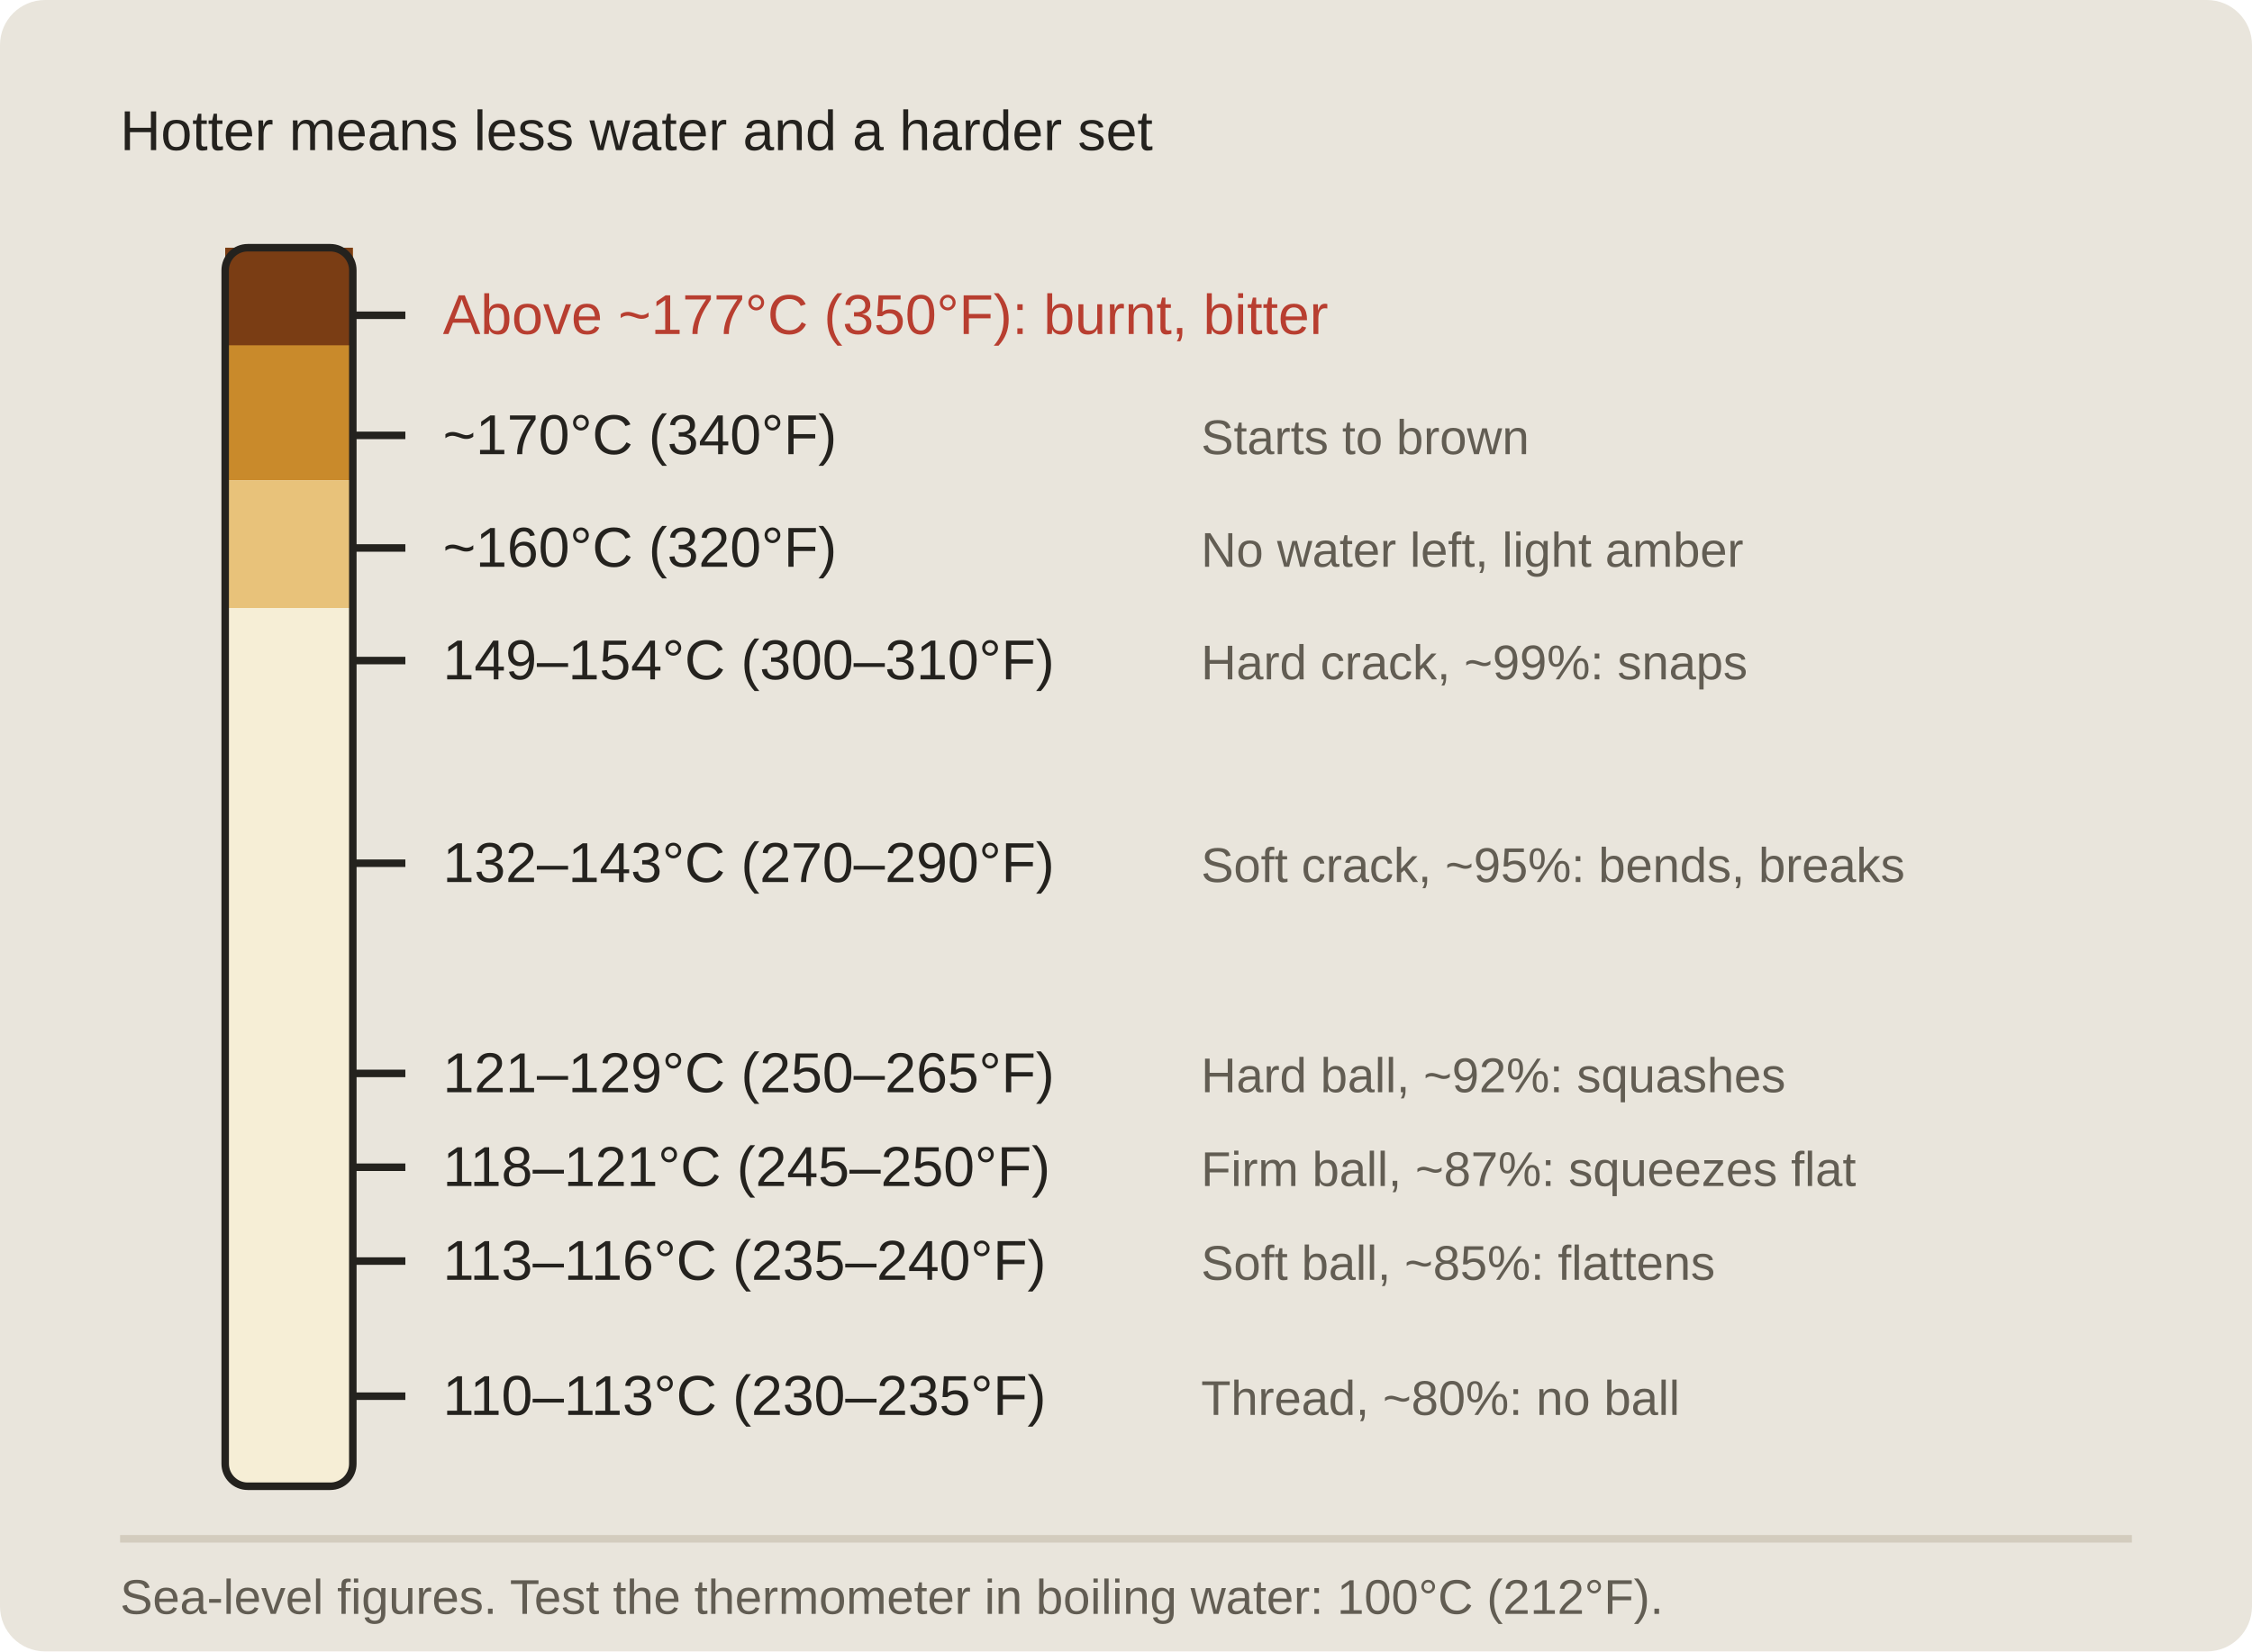
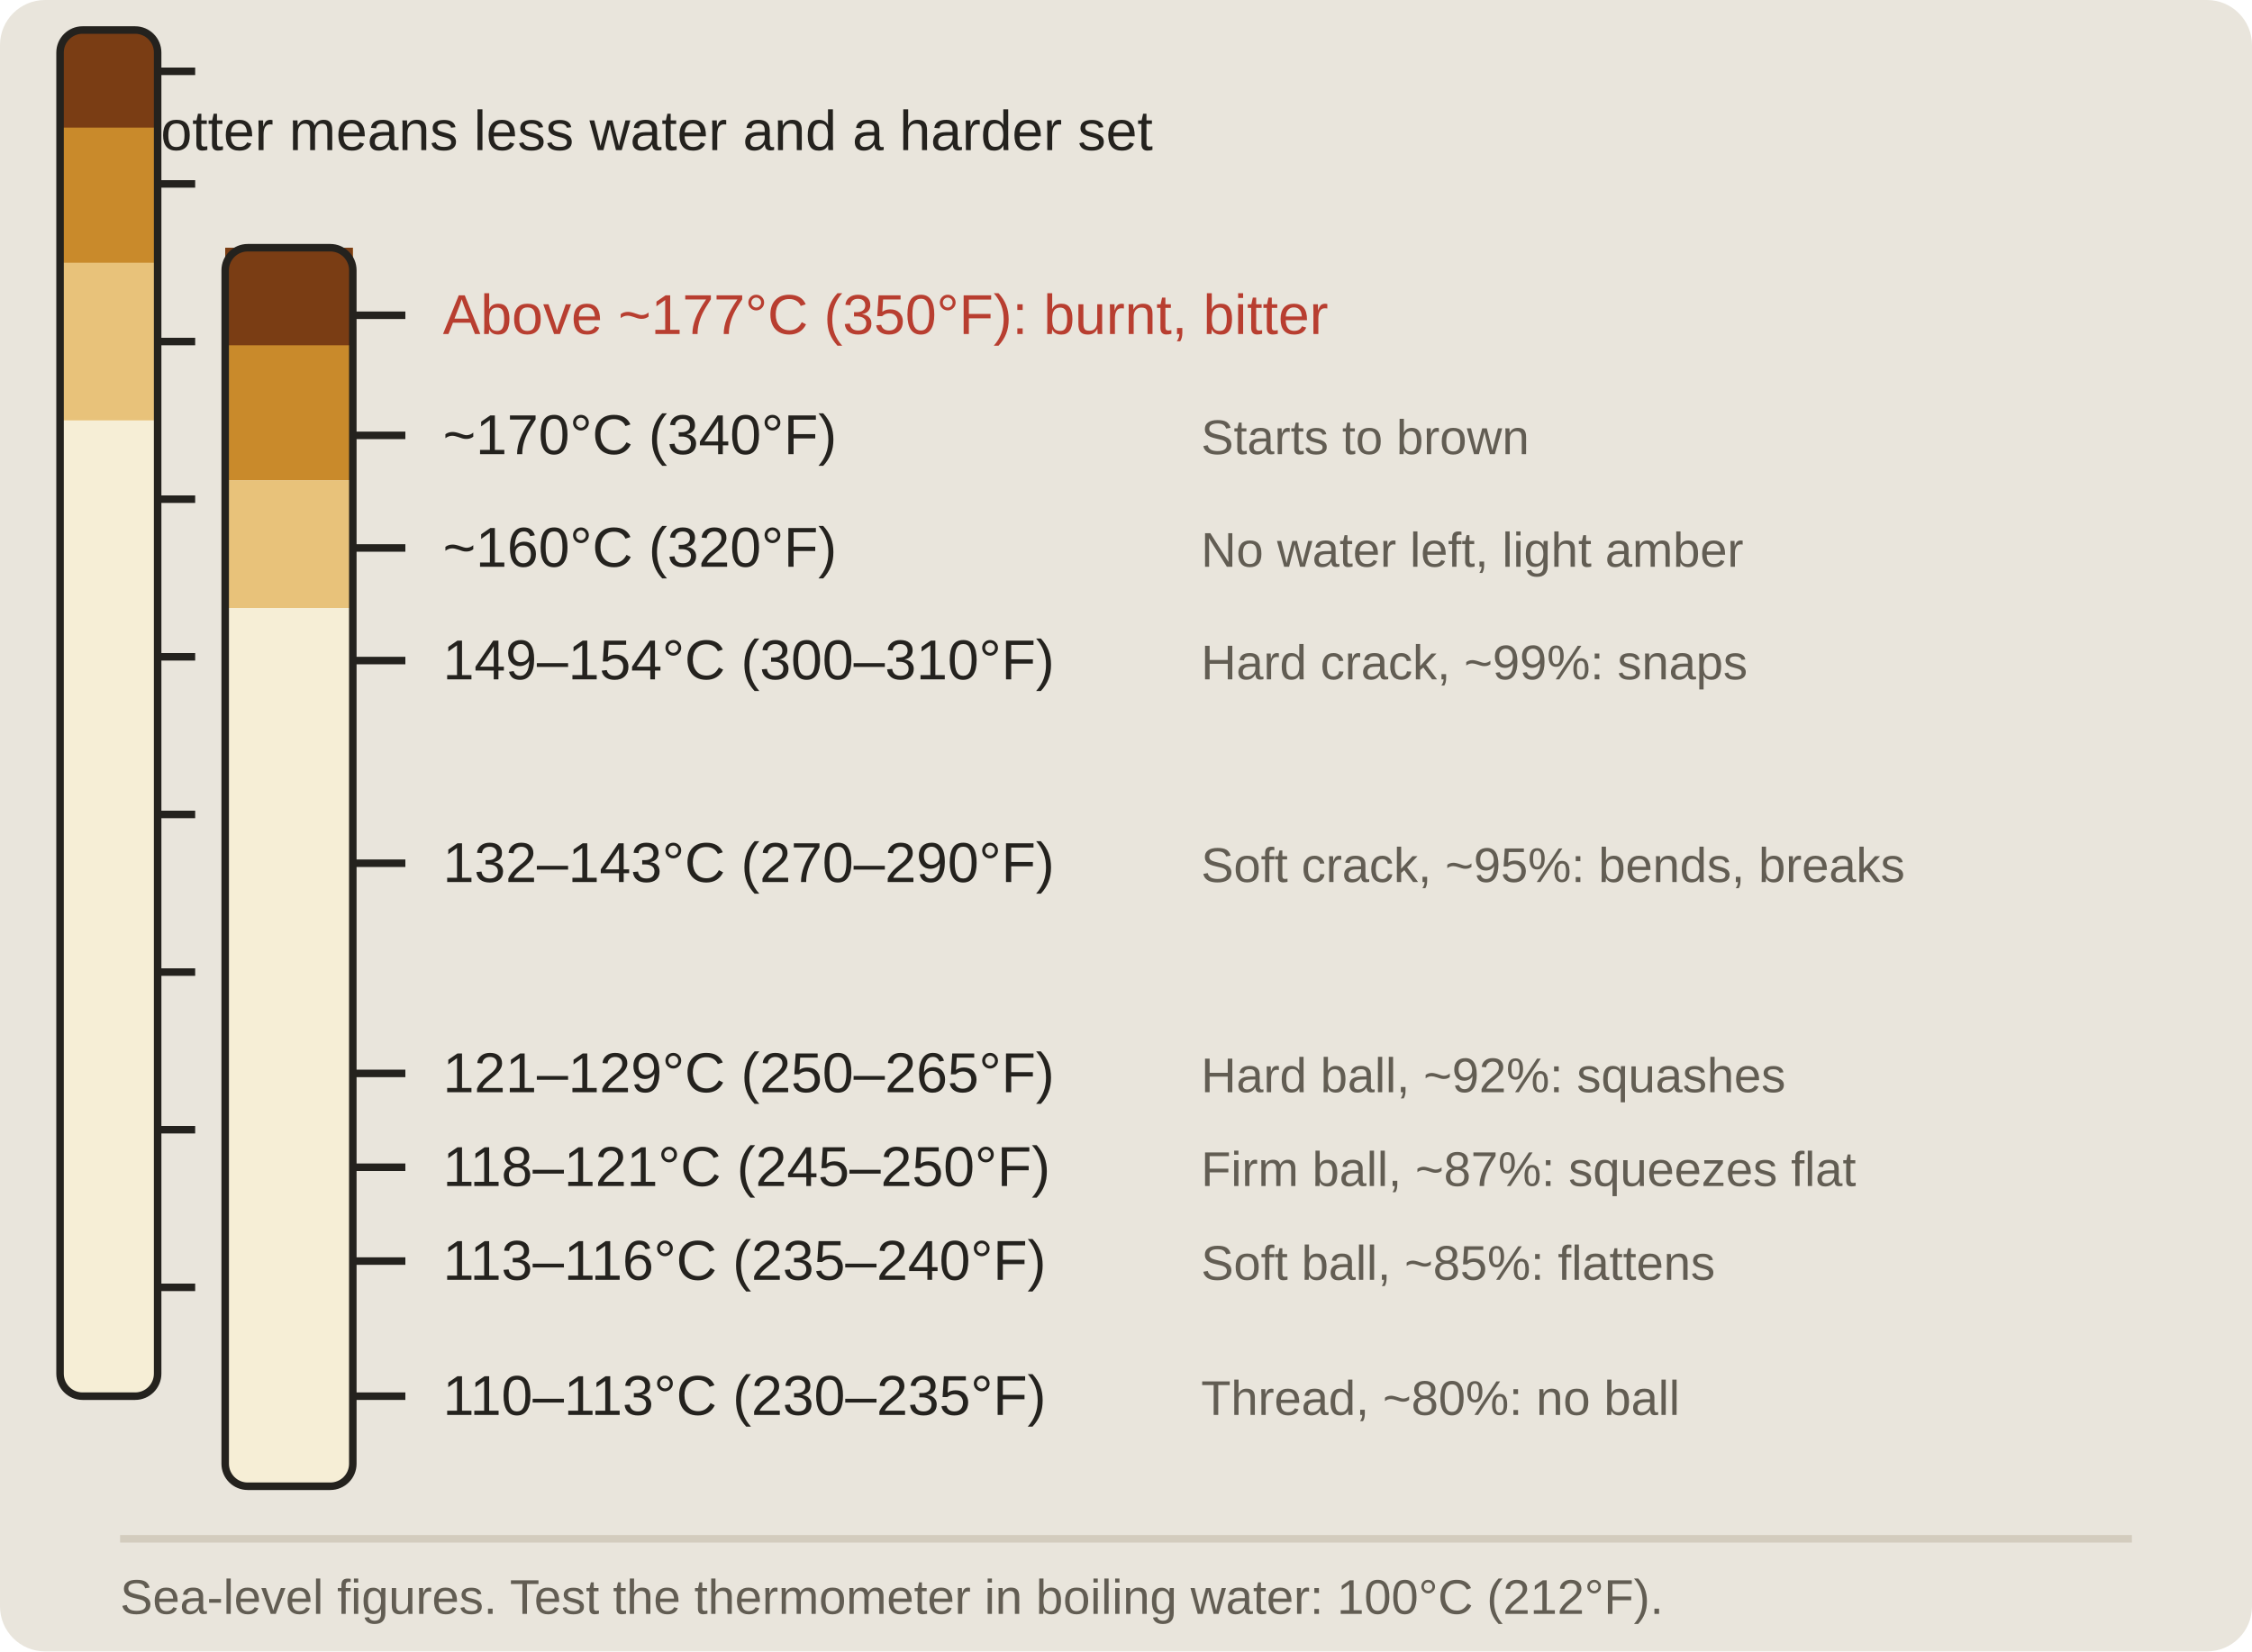
- <svg xmlns="http://www.w3.org/2000/svg" viewBox="0 0 600 440" role="img" aria-labelledby="t d">
+ <svg xmlns="http://www.w3.org/2000/svg" viewBox="0 0 600 440" role="img" aria-labelledby="t d" data-narrow="340 380">
  <style>
    .bg { fill: var(--surface, #e9e5dc); }
    .tube { fill: none; stroke: var(--text, #24221e); stroke-width: 2; }
    .tick { stroke: var(--text, #24221e); stroke-width: 2; }
    .label { font: 15px "Helvetica Neue", Arial, "Source Han Sans SC", sans-serif; fill: var(--text, #24221e); }
    .muted { fill: var(--muted, #625d53); font-size: 13px; }
    .strong { fill: var(--primary, #b83e30); }
    .border { stroke: var(--border, #d3ccbe); stroke-width: 2; fill: none; }
  </style>
  <rect class="bg" width="600" height="440" rx="12" />
-   <text class="label" x="32" y="40">Hotter means less water and a harder set</text>
-   <rect x="60" y="66" width="34" height="330" rx="6" fill="#f6eed6" />
-   <rect x="60" y="66" width="34" height="62" fill="#c98a2b" />
-   <rect x="60" y="66" width="34" height="26" fill="#7a3d14" />
-   <rect x="60" y="128" width="34" height="34" fill="#e8c27a" />
-   <rect class="tube" x="60" y="66" width="34" height="330" rx="6" />
-   <g class="tick">
-     <path d="M94 372 h14 M94 336 h14 M94 311 h14 M94 286 h14 M94 230 h14 M94 176 h14 M94 146 h14 M94 116 h14 M94 84 h14" />
+   <g class="lead">
+     <text class="label" x="32" y="40">Hotter means less water and a harder set</text>
  </g>
-   <text class="label" x="118" y="377">110–113°C (230–235°F)</text>
-   <text class="label muted" x="320" y="377">Thread, ~80%: no ball</text>
-   <text class="label" x="118" y="341">113–116°C (235–240°F)</text>
-   <text class="label muted" x="320" y="341">Soft ball, ~85%: flattens</text>
-   <text class="label" x="118" y="316">118–121°C (245–250°F)</text>
-   <text class="label muted" x="320" y="316">Firm ball, ~87%: squeezes flat</text>
-   <text class="label" x="118" y="291">121–129°C (250–265°F)</text>
-   <text class="label muted" x="320" y="291">Hard ball, ~92%: squashes</text>
-   <text class="label" x="118" y="235">132–143°C (270–290°F)</text>
-   <text class="label muted" x="320" y="235">Soft crack, ~95%: bends, breaks</text>
-   <text class="label" x="118" y="181">149–154°C (300–310°F)</text>
-   <text class="label muted" x="320" y="181">Hard crack, ~99%: snaps</text>
-   <text class="label" x="118" y="151">~160°C (320°F)</text>
-   <text class="label muted" x="320" y="151">No water left, light amber</text>
-   <text class="label" x="118" y="121">~170°C (340°F)</text>
-   <text class="label muted" x="320" y="121">Starts to brown</text>
-   <text class="label strong" x="118" y="89">Above ~177°C (350°F): burnt, bitter</text>
-   <path class="border" d="M32 410 H568" />
-   <text class="label muted" x="32" y="430">Sea-level figures. Test the thermometer in boiling water: 100°C (212°F).</text>
+   <g class="wide-only">
+     <rect x="60" y="66" width="34" height="330" rx="6" fill="#f6eed6" />
+     <rect x="60" y="66" width="34" height="62" fill="#c98a2b" />
+     <rect x="60" y="66" width="34" height="26" fill="#7a3d14" />
+     <rect x="60" y="128" width="34" height="34" fill="#e8c27a" />
+     <rect class="tube" x="60" y="66" width="34" height="330" rx="6" />
+     <g class="tick">
+       <path d="M94 372 h14 M94 336 h14 M94 311 h14 M94 286 h14 M94 230 h14 M94 176 h14 M94 146 h14 M94 116 h14 M94 84 h14" />
+     </g>
+   </g>
+   <g class="narrow-only">
+     <rect x="16" y="8" width="26" height="364" rx="6" fill="#f6eed6" />
+     <path d="M16 112 V14 a6 6 0 0 1 6 -6 h14 a6 6 0 0 1 6 6 V112 Z" fill="#e8c27a" />
+     <path d="M16 70 V14 a6 6 0 0 1 6 -6 h14 a6 6 0 0 1 6 6 V70 Z" fill="#c98a2b" />
+     <path d="M16 34 V14 a6 6 0 0 1 6 -6 h14 a6 6 0 0 1 6 6 V34 Z" fill="#7a3d14" />
+     <rect class="tube" x="16" y="8" width="26" height="364" rx="6" />
+     <path class="tick" d="M42 19 h10 M42 49 h10 M42 91 h10 M42 133 h10 M42 175 h10 M42 217 h10 M42 259 h10 M42 301 h10 M42 343 h10" />
+   </g>
+   <text class="label" x="118" y="377" data-narrow="-60 -29">110–113°C (230–235°F)</text>
+   <text class="label muted" x="320" y="377" data-narrow="-262 -10">Thread, ~80%: no ball</text>
+   <text class="label" x="118" y="341" data-narrow="-60 -35">113–116°C (235–240°F)</text>
+   <text class="label muted" x="320" y="341" data-narrow="-262 -16">Soft ball, ~85%: flattens</text>
+   <text class="label" x="118" y="316" data-narrow="-60 -52">118–121°C (245–250°F)</text>
+   <text class="label muted" x="320" y="316" data-narrow="-262 -33">Firm ball, ~87%: squeezes flat</text>
+   <text class="label" x="118" y="291" data-narrow="-60 -69">121–129°C (250–265°F)</text>
+   <text class="label muted" x="320" y="291" data-narrow="-262 -50">Hard ball, ~92%: squashes</text>
+   <text class="label" x="118" y="235" data-narrow="-60 -55">132–143°C (270–290°F)</text>
+   <text class="label muted" x="320" y="235" data-narrow="-262 -36">Soft crack, ~95%: bends, breaks</text>
+   <text class="label" x="118" y="181" data-narrow="-60 -43">149–154°C (300–310°F)</text>
+   <text class="label muted" x="320" y="181" data-narrow="-262 -24">Hard crack, ~99%: snaps</text>
+   <text class="label" x="118" y="151" data-narrow="-60 -55">~160°C (320°F)</text>
+   <text class="label muted" x="320" y="151" data-narrow="-262 -36">No water left, light amber</text>
+   <text class="label" x="118" y="121" data-narrow="-60 -67">~170°C (340°F)</text>
+   <text class="label muted" x="320" y="121" data-narrow="-262 -48">Starts to brown</text>
+   <text class="label strong" x="118" y="89" data-narrow="-60 -65">Above ~177°C (350°F): burnt, bitter</text>
+   <path class="border wide-only" d="M32 410 H568" />
+   <g class="notes">
+     <text class="label muted" x="32" y="430">Sea-level figures. Test the thermometer in boiling water: 100°C (212°F).</text>
+   </g>
</svg>
